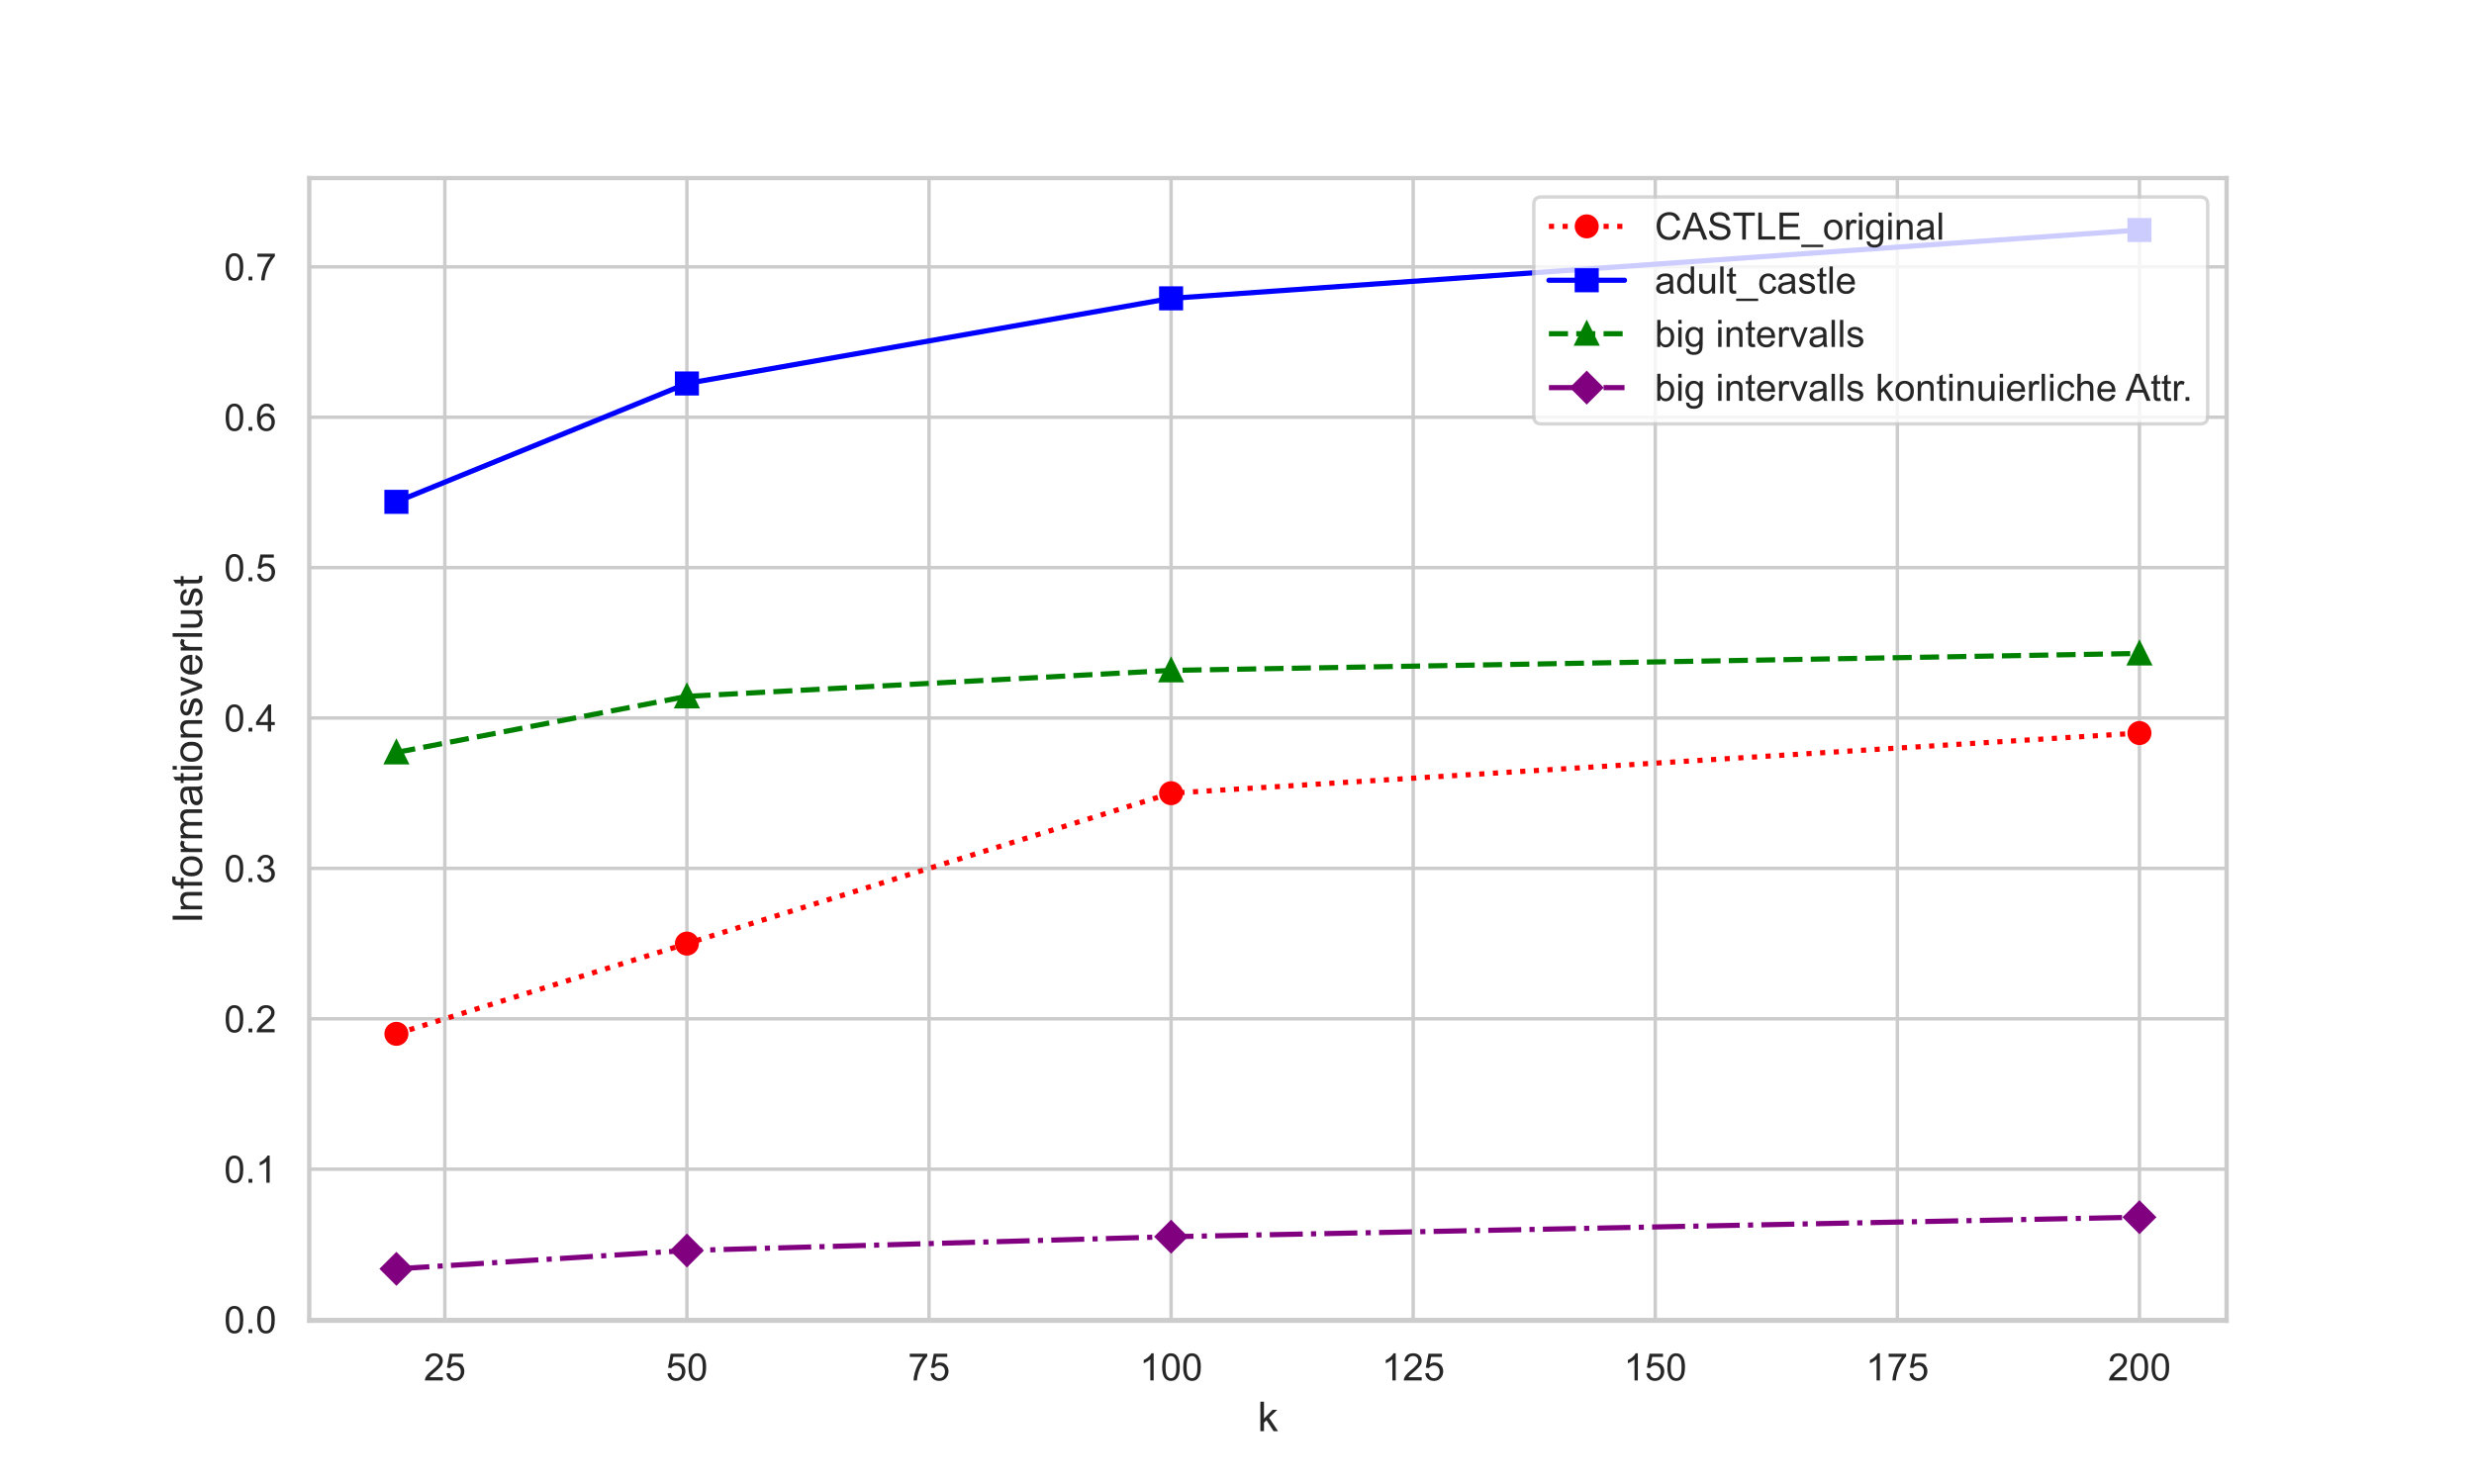
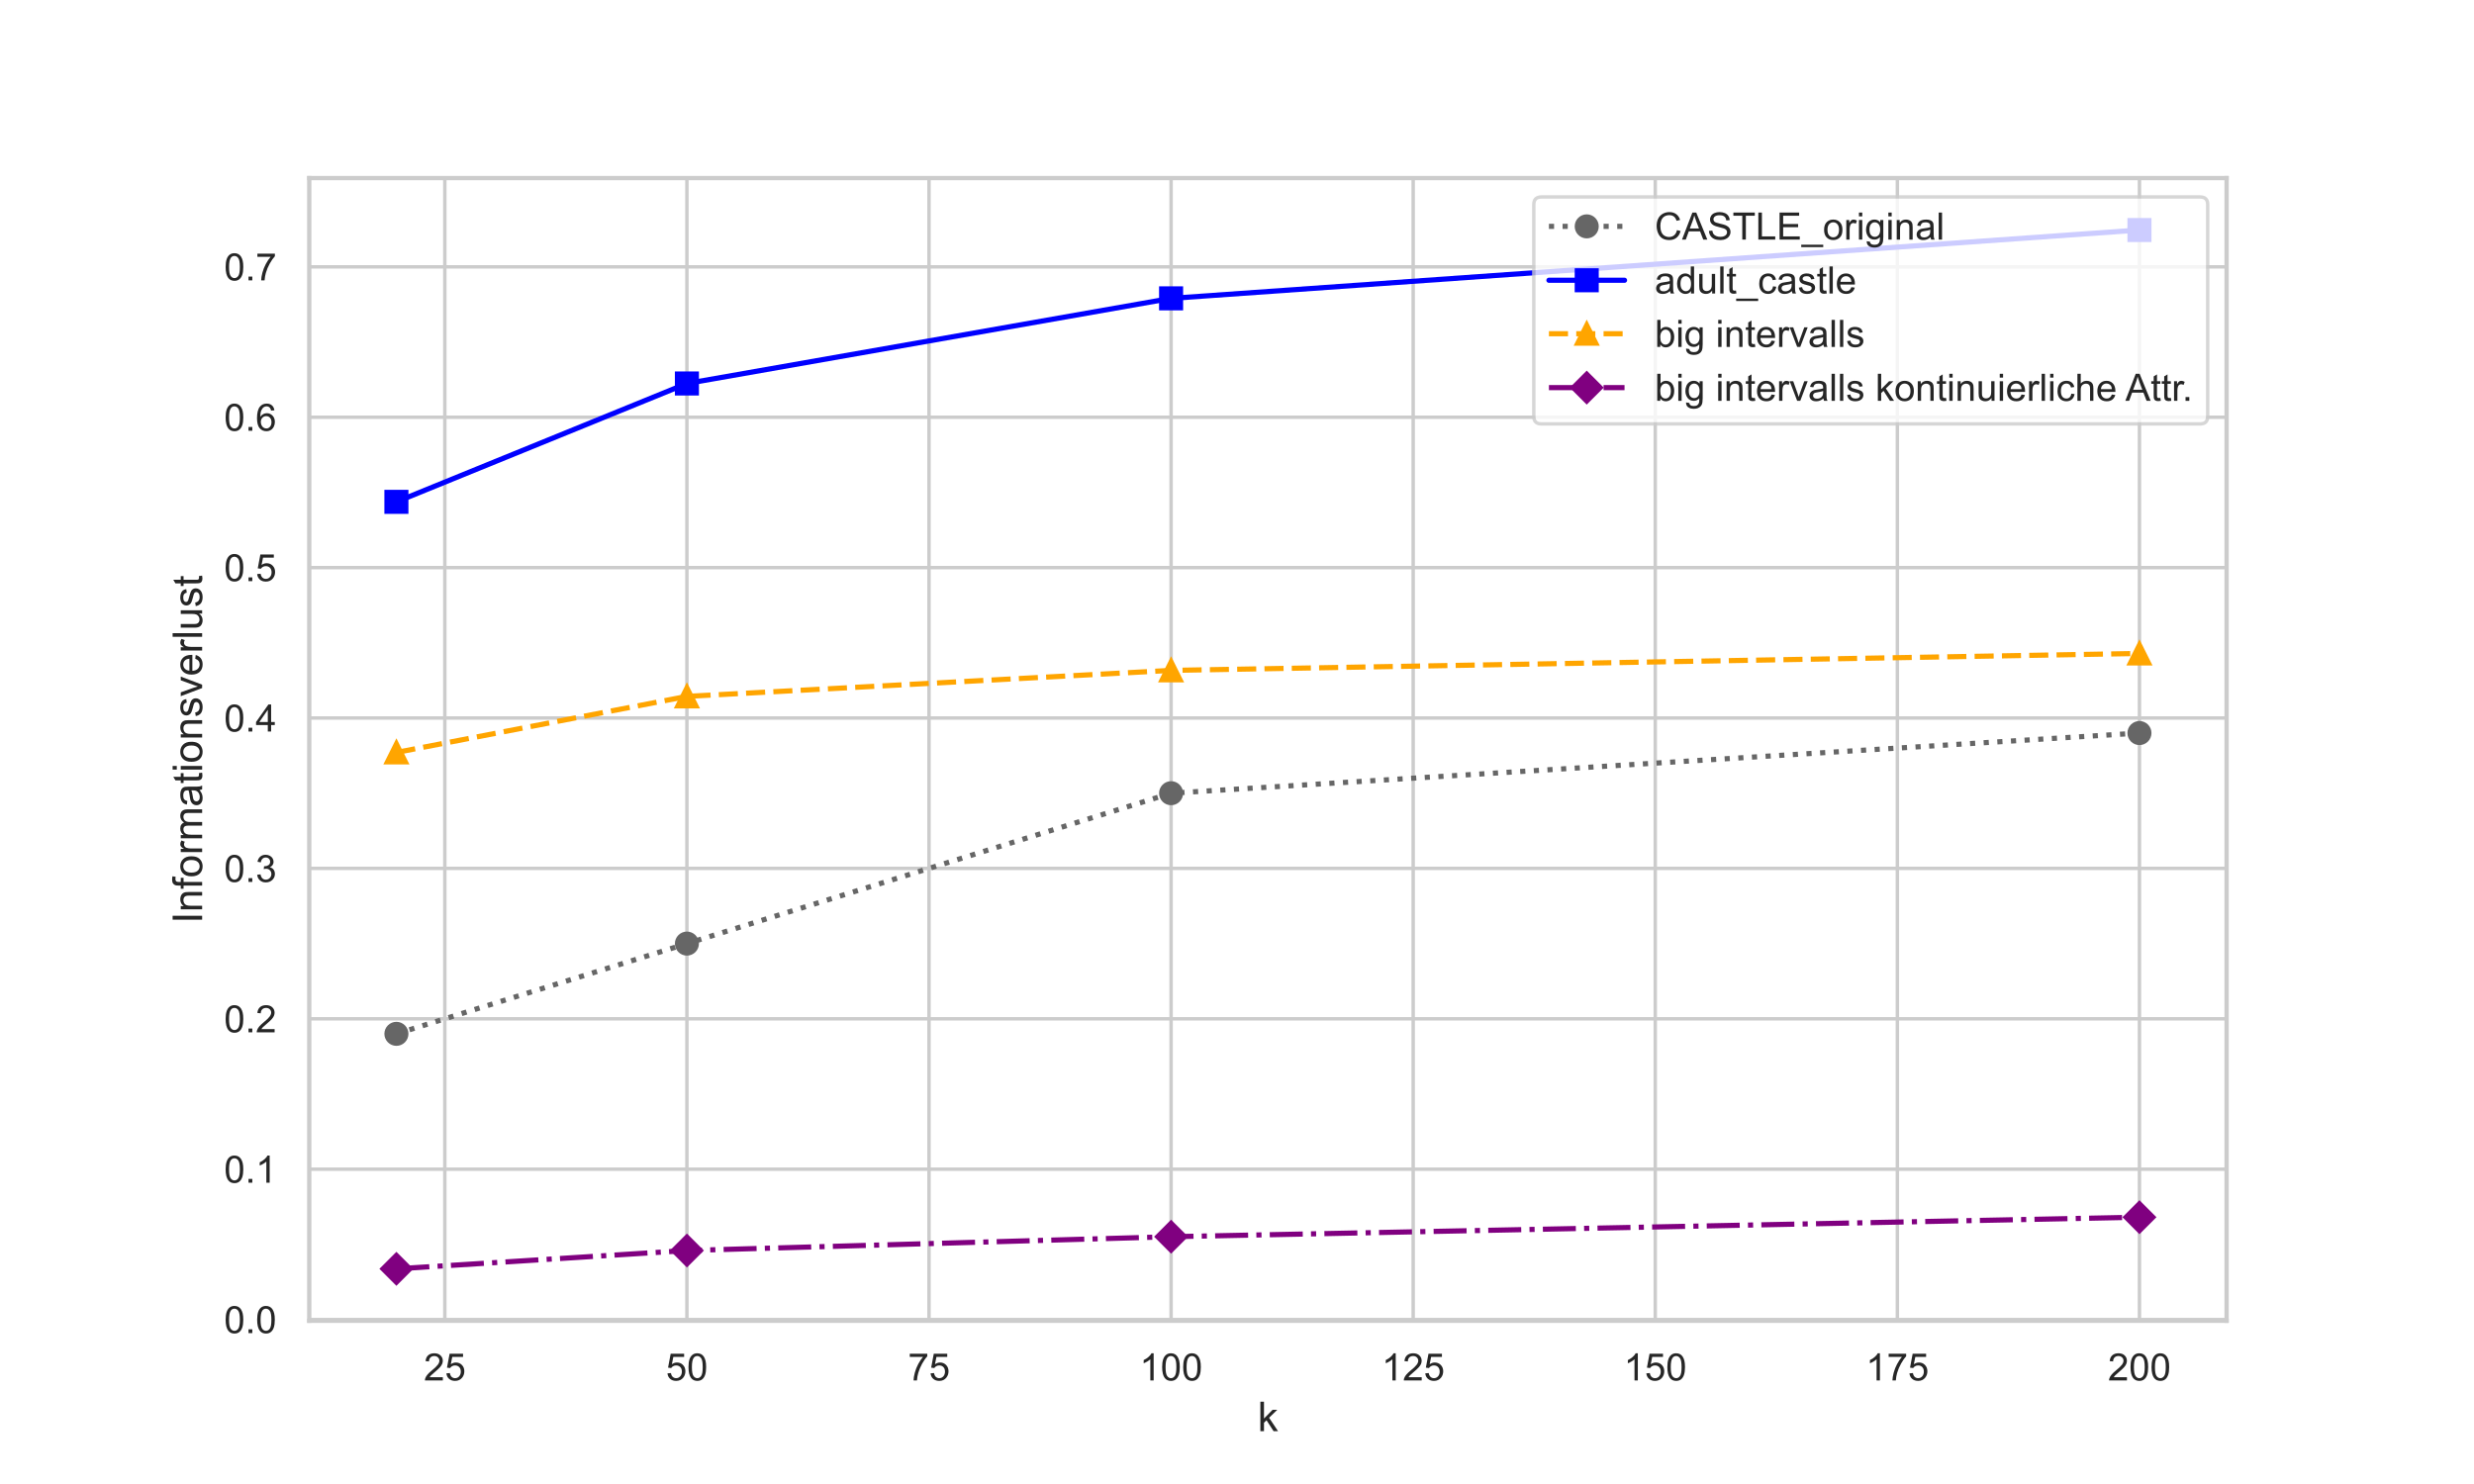
<svg xmlns="http://www.w3.org/2000/svg" xmlns:xlink="http://www.w3.org/1999/xlink" width="720pt" height="432pt" viewBox="0 0 720 432" version="1.1">
  <defs>
    <style type="text/css">*{stroke-linejoin: round; stroke-linecap: butt}</style>
  </defs>
  <g id="figure_1">
    <g id="patch_1">
      <path d="M 0 432  L 720 432  L 720 0  L 0 0  z " style="fill: #ffffff" />
    </g>
    <g id="axes_1">
      <g id="patch_2">
        <path d="M 90 384.48  L 648 384.48  L 648 51.84  L 90 51.84  z " style="fill: #ffffff" />
      </g>
      <g id="matplotlib.axis_1">
        <g id="xtick_1">
          <g id="line2d_1">
-             <path d="M 129.455 384.48  L 129.455 51.84  " clip-path="url(#p88be81887d)" style="fill: none; stroke: #cccccc; stroke-linecap: round" />
+             <path d="M 129.455 384.48  L 129.455 51.84  " clip-path="url(#p3d6b93e75d)" style="fill: none; stroke: #cccccc; stroke-linecap: round" />
          </g>
          <g id="text_1">
            <g style="fill: #262626" transform="translate(123.3375 401.8536) scale(0.11 -0.11)">
              <defs>
                <path id="ArialMT-32" d="M 3222 541  L 3222 0  L 194 0  Q 188 203 259 391  Q 375 700 629 1000  Q 884 1300 1366 1694  Q 2113 2306 2375 2664  Q 2638 3022 2638 3341  Q 2638 3675 2398 3904  Q 2159 4134 1775 4134  Q 1369 4134 1125 3890  Q 881 3647 878 3216  L 300 3275  Q 359 3922 746 4261  Q 1134 4600 1788 4600  Q 2447 4600 2831 4234  Q 3216 3869 3216 3328  Q 3216 3053 3103 2787  Q 2991 2522 2730 2228  Q 2469 1934 1863 1422  Q 1356 997 1212 845  Q 1069 694 975 541  L 3222 541  z " transform="scale(0.015625)" />
                <path id="ArialMT-35" d="M 266 1200  L 856 1250  Q 922 819 1161 601  Q 1400 384 1738 384  Q 2144 384 2425 690  Q 2706 997 2706 1503  Q 2706 1984 2436 2262  Q 2166 2541 1728 2541  Q 1456 2541 1237 2417  Q 1019 2294 894 2097  L 366 2166  L 809 4519  L 3088 4519  L 3088 3981  L 1259 3981  L 1013 2750  Q 1425 3038 1878 3038  Q 2478 3038 2890 2622  Q 3303 2206 3303 1553  Q 3303 931 2941 478  Q 2500 -78 1738 -78  Q 1113 -78 717 272  Q 322 622 266 1200  z " transform="scale(0.015625)" />
              </defs>
              <use xlink:href="#ArialMT-32" />
              <use xlink:href="#ArialMT-35" x="55.615" />
            </g>
          </g>
        </g>
        <g id="xtick_2">
          <g id="line2d_2">
-             <path d="M 199.909 384.48  L 199.909 51.84  " clip-path="url(#p88be81887d)" style="fill: none; stroke: #cccccc; stroke-linecap: round" />
+             <path d="M 199.909 384.48  L 199.909 51.84  " clip-path="url(#p3d6b93e75d)" style="fill: none; stroke: #cccccc; stroke-linecap: round" />
          </g>
          <g id="text_2">
            <g style="fill: #262626" transform="translate(193.7921 401.8536) scale(0.11 -0.11)">
              <defs>
                <path id="ArialMT-30" d="M 266 2259  Q 266 3072 433 3567  Q 600 4063 929 4331  Q 1259 4600 1759 4600  Q 2128 4600 2406 4451  Q 2684 4303 2865 4023  Q 3047 3744 3150 3342  Q 3253 2941 3253 2259  Q 3253 1453 3087 958  Q 2922 463 2592 192  Q 2263 -78 1759 -78  Q 1097 -78 719 397  Q 266 969 266 2259  z M 844 2259  Q 844 1131 1108 757  Q 1372 384 1759 384  Q 2147 384 2411 759  Q 2675 1134 2675 2259  Q 2675 3391 2411 3762  Q 2147 4134 1753 4134  Q 1366 4134 1134 3806  Q 844 3388 844 2259  z " transform="scale(0.015625)" />
              </defs>
              <use xlink:href="#ArialMT-35" />
              <use xlink:href="#ArialMT-30" x="55.615" />
            </g>
          </g>
        </g>
        <g id="xtick_3">
          <g id="line2d_3">
-             <path d="M 270.364 384.48  L 270.364 51.84  " clip-path="url(#p88be81887d)" style="fill: none; stroke: #cccccc; stroke-linecap: round" />
+             <path d="M 270.364 384.48  L 270.364 51.84  " clip-path="url(#p3d6b93e75d)" style="fill: none; stroke: #cccccc; stroke-linecap: round" />
          </g>
          <g id="text_3">
            <g style="fill: #262626" transform="translate(264.2466 401.8536) scale(0.11 -0.11)">
              <defs>
                <path id="ArialMT-37" d="M 303 3981  L 303 4522  L 3269 4522  L 3269 4084  Q 2831 3619 2401 2847  Q 1972 2075 1738 1259  Q 1569 684 1522 0  L 944 0  Q 953 541 1156 1306  Q 1359 2072 1739 2783  Q 2119 3494 2547 3981  L 303 3981  z " transform="scale(0.015625)" />
              </defs>
              <use xlink:href="#ArialMT-37" />
              <use xlink:href="#ArialMT-35" x="55.615" />
            </g>
          </g>
        </g>
        <g id="xtick_4">
          <g id="line2d_4">
-             <path d="M 340.818 384.48  L 340.818 51.84  " clip-path="url(#p88be81887d)" style="fill: none; stroke: #cccccc; stroke-linecap: round" />
+             <path d="M 340.818 384.48  L 340.818 51.84  " clip-path="url(#p3d6b93e75d)" style="fill: none; stroke: #cccccc; stroke-linecap: round" />
          </g>
          <g id="text_4">
            <g style="fill: #262626" transform="translate(331.6426 401.8536) scale(0.11 -0.11)">
              <defs>
                <path id="ArialMT-31" d="M 2384 0  L 1822 0  L 1822 3584  Q 1619 3391 1289 3197  Q 959 3003 697 2906  L 697 3450  Q 1169 3672 1522 3987  Q 1875 4303 2022 4600  L 2384 4600  L 2384 0  z " transform="scale(0.015625)" />
              </defs>
              <use xlink:href="#ArialMT-31" />
              <use xlink:href="#ArialMT-30" x="55.615" />
              <use xlink:href="#ArialMT-30" x="111.23" />
            </g>
          </g>
        </g>
        <g id="xtick_5">
          <g id="line2d_5">
-             <path d="M 411.273 384.48  L 411.273 51.84  " clip-path="url(#p88be81887d)" style="fill: none; stroke: #cccccc; stroke-linecap: round" />
+             <path d="M 411.273 384.48  L 411.273 51.84  " clip-path="url(#p3d6b93e75d)" style="fill: none; stroke: #cccccc; stroke-linecap: round" />
          </g>
          <g id="text_5">
            <g style="fill: #262626" transform="translate(402.0972 401.8536) scale(0.11 -0.11)">
              <use xlink:href="#ArialMT-31" />
              <use xlink:href="#ArialMT-32" x="55.615" />
              <use xlink:href="#ArialMT-35" x="111.23" />
            </g>
          </g>
        </g>
        <g id="xtick_6">
          <g id="line2d_6">
-             <path d="M 481.727 384.48  L 481.727 51.84  " clip-path="url(#p88be81887d)" style="fill: none; stroke: #cccccc; stroke-linecap: round" />
+             <path d="M 481.727 384.48  L 481.727 51.84  " clip-path="url(#p3d6b93e75d)" style="fill: none; stroke: #cccccc; stroke-linecap: round" />
          </g>
          <g id="text_6">
            <g style="fill: #262626" transform="translate(472.5517 401.8536) scale(0.11 -0.11)">
              <use xlink:href="#ArialMT-31" />
              <use xlink:href="#ArialMT-35" x="55.615" />
              <use xlink:href="#ArialMT-30" x="111.23" />
            </g>
          </g>
        </g>
        <g id="xtick_7">
          <g id="line2d_7">
-             <path d="M 552.182 384.48  L 552.182 51.84  " clip-path="url(#p88be81887d)" style="fill: none; stroke: #cccccc; stroke-linecap: round" />
+             <path d="M 552.182 384.48  L 552.182 51.84  " clip-path="url(#p3d6b93e75d)" style="fill: none; stroke: #cccccc; stroke-linecap: round" />
          </g>
          <g id="text_7">
            <g style="fill: #262626" transform="translate(543.0063 401.8536) scale(0.11 -0.11)">
              <use xlink:href="#ArialMT-31" />
              <use xlink:href="#ArialMT-37" x="55.615" />
              <use xlink:href="#ArialMT-35" x="111.23" />
            </g>
          </g>
        </g>
        <g id="xtick_8">
          <g id="line2d_8">
-             <path d="M 622.636 384.48  L 622.636 51.84  " clip-path="url(#p88be81887d)" style="fill: none; stroke: #cccccc; stroke-linecap: round" />
+             <path d="M 622.636 384.48  L 622.636 51.84  " clip-path="url(#p3d6b93e75d)" style="fill: none; stroke: #cccccc; stroke-linecap: round" />
          </g>
          <g id="text_8">
            <g style="fill: #262626" transform="translate(613.4608 401.8536) scale(0.11 -0.11)">
              <use xlink:href="#ArialMT-32" />
              <use xlink:href="#ArialMT-30" x="55.615" />
              <use xlink:href="#ArialMT-30" x="111.23" />
            </g>
          </g>
        </g>
        <g id="text_9">
          <g style="fill: #262626" transform="translate(366 416.6292) scale(0.12 -0.12)">
            <defs>
              <path id="ArialMT-6b" d="M 425 0  L 425 4581  L 988 4581  L 988 1969  L 2319 3319  L 3047 3319  L 1778 2088  L 3175 0  L 2481 0  L 1384 1697  L 988 1316  L 988 0  L 425 0  z " transform="scale(0.015625)" />
            </defs>
            <use xlink:href="#ArialMT-6b" />
          </g>
        </g>
      </g>
      <g id="matplotlib.axis_2">
        <g id="ytick_1">
          <g id="line2d_9">
-             <path d="M 90 384.134  L 648 384.134  " clip-path="url(#p88be81887d)" style="fill: none; stroke: #cccccc; stroke-linecap: round" />
+             <path d="M 90 384.134  L 648 384.134  " clip-path="url(#p3d6b93e75d)" style="fill: none; stroke: #cccccc; stroke-linecap: round" />
          </g>
          <g id="text_10">
            <g style="fill: #262626" transform="translate(65.21 388.0706) scale(0.11 -0.11)">
              <defs>
                <path id="ArialMT-2e" d="M 581 0  L 581 641  L 1222 641  L 1222 0  L 581 0  z " transform="scale(0.015625)" />
              </defs>
              <use xlink:href="#ArialMT-30" />
              <use xlink:href="#ArialMT-2e" x="55.615" />
              <use xlink:href="#ArialMT-30" x="83.398" />
            </g>
          </g>
        </g>
        <g id="ytick_2">
          <g id="line2d_10">
-             <path d="M 90 340.354  L 648 340.354  " clip-path="url(#p88be81887d)" style="fill: none; stroke: #cccccc; stroke-linecap: round" />
+             <path d="M 90 340.354  L 648 340.354  " clip-path="url(#p3d6b93e75d)" style="fill: none; stroke: #cccccc; stroke-linecap: round" />
          </g>
          <g id="text_11">
            <g style="fill: #262626" transform="translate(65.21 344.2911) scale(0.11 -0.11)">
              <use xlink:href="#ArialMT-30" />
              <use xlink:href="#ArialMT-2e" x="55.615" />
              <use xlink:href="#ArialMT-31" x="83.398" />
            </g>
          </g>
        </g>
        <g id="ytick_3">
          <g id="line2d_11">
-             <path d="M 90 296.575  L 648 296.575  " clip-path="url(#p88be81887d)" style="fill: none; stroke: #cccccc; stroke-linecap: round" />
+             <path d="M 90 296.575  L 648 296.575  " clip-path="url(#p3d6b93e75d)" style="fill: none; stroke: #cccccc; stroke-linecap: round" />
          </g>
          <g id="text_12">
            <g style="fill: #262626" transform="translate(65.21 300.5116) scale(0.11 -0.11)">
              <use xlink:href="#ArialMT-30" />
              <use xlink:href="#ArialMT-2e" x="55.615" />
              <use xlink:href="#ArialMT-32" x="83.398" />
            </g>
          </g>
        </g>
        <g id="ytick_4">
          <g id="line2d_12">
-             <path d="M 90 252.795  L 648 252.795  " clip-path="url(#p88be81887d)" style="fill: none; stroke: #cccccc; stroke-linecap: round" />
+             <path d="M 90 252.795  L 648 252.795  " clip-path="url(#p3d6b93e75d)" style="fill: none; stroke: #cccccc; stroke-linecap: round" />
          </g>
          <g id="text_13">
            <g style="fill: #262626" transform="translate(65.21 256.7321) scale(0.11 -0.11)">
              <defs>
                <path id="ArialMT-33" d="M 269 1209  L 831 1284  Q 928 806 1161 595  Q 1394 384 1728 384  Q 2125 384 2398 659  Q 2672 934 2672 1341  Q 2672 1728 2419 1979  Q 2166 2231 1775 2231  Q 1616 2231 1378 2169  L 1441 2663  Q 1497 2656 1531 2656  Q 1891 2656 2178 2843  Q 2466 3031 2466 3422  Q 2466 3731 2256 3934  Q 2047 4138 1716 4138  Q 1388 4138 1169 3931  Q 950 3725 888 3313  L 325 3413  Q 428 3978 793 4289  Q 1159 4600 1703 4600  Q 2078 4600 2393 4439  Q 2709 4278 2876 4000  Q 3044 3722 3044 3409  Q 3044 3113 2884 2869  Q 2725 2625 2413 2481  Q 2819 2388 3044 2092  Q 3269 1797 3269 1353  Q 3269 753 2831 336  Q 2394 -81 1725 -81  Q 1122 -81 723 278  Q 325 638 269 1209  z " transform="scale(0.015625)" />
              </defs>
              <use xlink:href="#ArialMT-30" />
              <use xlink:href="#ArialMT-2e" x="55.615" />
              <use xlink:href="#ArialMT-33" x="83.398" />
            </g>
          </g>
        </g>
        <g id="ytick_5">
          <g id="line2d_13">
-             <path d="M 90 209.016  L 648 209.016  " clip-path="url(#p88be81887d)" style="fill: none; stroke: #cccccc; stroke-linecap: round" />
+             <path d="M 90 209.016  L 648 209.016  " clip-path="url(#p3d6b93e75d)" style="fill: none; stroke: #cccccc; stroke-linecap: round" />
          </g>
          <g id="text_14">
            <g style="fill: #262626" transform="translate(65.21 212.9526) scale(0.11 -0.11)">
              <defs>
                <path id="ArialMT-34" d="M 2069 0  L 2069 1097  L 81 1097  L 81 1613  L 2172 4581  L 2631 4581  L 2631 1613  L 3250 1613  L 3250 1097  L 2631 1097  L 2631 0  L 2069 0  z M 2069 1613  L 2069 3678  L 634 1613  L 2069 1613  z " transform="scale(0.015625)" />
              </defs>
              <use xlink:href="#ArialMT-30" />
              <use xlink:href="#ArialMT-2e" x="55.615" />
              <use xlink:href="#ArialMT-34" x="83.398" />
            </g>
          </g>
        </g>
        <g id="ytick_6">
          <g id="line2d_14">
-             <path d="M 90 165.236  L 648 165.236  " clip-path="url(#p88be81887d)" style="fill: none; stroke: #cccccc; stroke-linecap: round" />
+             <path d="M 90 165.236  L 648 165.236  " clip-path="url(#p3d6b93e75d)" style="fill: none; stroke: #cccccc; stroke-linecap: round" />
          </g>
          <g id="text_15">
            <g style="fill: #262626" transform="translate(65.21 169.1731) scale(0.11 -0.11)">
              <use xlink:href="#ArialMT-30" />
              <use xlink:href="#ArialMT-2e" x="55.615" />
              <use xlink:href="#ArialMT-35" x="83.398" />
            </g>
          </g>
        </g>
        <g id="ytick_7">
          <g id="line2d_15">
-             <path d="M 90 121.457  L 648 121.457  " clip-path="url(#p88be81887d)" style="fill: none; stroke: #cccccc; stroke-linecap: round" />
+             <path d="M 90 121.457  L 648 121.457  " clip-path="url(#p3d6b93e75d)" style="fill: none; stroke: #cccccc; stroke-linecap: round" />
          </g>
          <g id="text_16">
            <g style="fill: #262626" transform="translate(65.21 125.3936) scale(0.11 -0.11)">
              <defs>
                <path id="ArialMT-36" d="M 3184 3459  L 2625 3416  Q 2550 3747 2413 3897  Q 2184 4138 1850 4138  Q 1581 4138 1378 3988  Q 1113 3794 959 3422  Q 806 3050 800 2363  Q 1003 2672 1297 2822  Q 1591 2972 1913 2972  Q 2475 2972 2870 2558  Q 3266 2144 3266 1488  Q 3266 1056 3080 686  Q 2894 316 2569 119  Q 2244 -78 1831 -78  Q 1128 -78 684 439  Q 241 956 241 2144  Q 241 3472 731 4075  Q 1159 4600 1884 4600  Q 2425 4600 2770 4297  Q 3116 3994 3184 3459  z M 888 1484  Q 888 1194 1011 928  Q 1134 663 1356 523  Q 1578 384 1822 384  Q 2178 384 2434 671  Q 2691 959 2691 1453  Q 2691 1928 2437 2201  Q 2184 2475 1800 2475  Q 1419 2475 1153 2201  Q 888 1928 888 1484  z " transform="scale(0.015625)" />
              </defs>
              <use xlink:href="#ArialMT-30" />
              <use xlink:href="#ArialMT-2e" x="55.615" />
              <use xlink:href="#ArialMT-36" x="83.398" />
            </g>
          </g>
        </g>
        <g id="ytick_8">
          <g id="line2d_16">
-             <path d="M 90 77.677  L 648 77.677  " clip-path="url(#p88be81887d)" style="fill: none; stroke: #cccccc; stroke-linecap: round" />
+             <path d="M 90 77.677  L 648 77.677  " clip-path="url(#p3d6b93e75d)" style="fill: none; stroke: #cccccc; stroke-linecap: round" />
          </g>
          <g id="text_17">
            <g style="fill: #262626" transform="translate(65.21 81.61411) scale(0.11 -0.11)">
              <use xlink:href="#ArialMT-30" />
              <use xlink:href="#ArialMT-2e" x="55.615" />
              <use xlink:href="#ArialMT-37" x="83.398" />
            </g>
          </g>
        </g>
        <g id="text_18">
          <g style="fill: #262626" transform="translate(58.825 268.8431) rotate(-90) scale(0.12 -0.12)">
            <defs>
              <path id="ArialMT-49" d="M 597 0  L 597 4581  L 1203 4581  L 1203 0  L 597 0  z " transform="scale(0.015625)" />
              <path id="ArialMT-6e" d="M 422 0  L 422 3319  L 928 3319  L 928 2847  Q 1294 3394 1984 3394  Q 2284 3394 2536 3286  Q 2788 3178 2913 3003  Q 3038 2828 3088 2588  Q 3119 2431 3119 2041  L 3119 0  L 2556 0  L 2556 2019  Q 2556 2363 2490 2533  Q 2425 2703 2258 2804  Q 2091 2906 1866 2906  Q 1506 2906 1245 2678  Q 984 2450 984 1813  L 984 0  L 422 0  z " transform="scale(0.015625)" />
              <path id="ArialMT-66" d="M 556 0  L 556 2881  L 59 2881  L 59 3319  L 556 3319  L 556 3672  Q 556 4006 616 4169  Q 697 4388 901 4523  Q 1106 4659 1475 4659  Q 1713 4659 2000 4603  L 1916 4113  Q 1741 4144 1584 4144  Q 1328 4144 1222 4034  Q 1116 3925 1116 3625  L 1116 3319  L 1763 3319  L 1763 2881  L 1116 2881  L 1116 0  L 556 0  z " transform="scale(0.015625)" />
              <path id="ArialMT-6f" d="M 213 1659  Q 213 2581 725 3025  Q 1153 3394 1769 3394  Q 2453 3394 2887 2945  Q 3322 2497 3322 1706  Q 3322 1066 3130 698  Q 2938 331 2570 128  Q 2203 -75 1769 -75  Q 1072 -75 642 372  Q 213 819 213 1659  z M 791 1659  Q 791 1022 1069 705  Q 1347 388 1769 388  Q 2188 388 2466 706  Q 2744 1025 2744 1678  Q 2744 2294 2464 2611  Q 2184 2928 1769 2928  Q 1347 2928 1069 2612  Q 791 2297 791 1659  z " transform="scale(0.015625)" />
              <path id="ArialMT-72" d="M 416 0  L 416 3319  L 922 3319  L 922 2816  Q 1116 3169 1280 3281  Q 1444 3394 1641 3394  Q 1925 3394 2219 3213  L 2025 2691  Q 1819 2813 1613 2813  Q 1428 2813 1281 2702  Q 1134 2591 1072 2394  Q 978 2094 978 1738  L 978 0  L 416 0  z " transform="scale(0.015625)" />
              <path id="ArialMT-6d" d="M 422 0  L 422 3319  L 925 3319  L 925 2853  Q 1081 3097 1340 3245  Q 1600 3394 1931 3394  Q 2300 3394 2536 3241  Q 2772 3088 2869 2813  Q 3263 3394 3894 3394  Q 4388 3394 4653 3120  Q 4919 2847 4919 2278  L 4919 0  L 4359 0  L 4359 2091  Q 4359 2428 4304 2576  Q 4250 2725 4106 2815  Q 3963 2906 3769 2906  Q 3419 2906 3187 2673  Q 2956 2441 2956 1928  L 2956 0  L 2394 0  L 2394 2156  Q 2394 2531 2256 2718  Q 2119 2906 1806 2906  Q 1569 2906 1367 2781  Q 1166 2656 1075 2415  Q 984 2175 984 1722  L 984 0  L 422 0  z " transform="scale(0.015625)" />
              <path id="ArialMT-61" d="M 2588 409  Q 2275 144 1986 34  Q 1697 -75 1366 -75  Q 819 -75 525 192  Q 231 459 231 875  Q 231 1119 342 1320  Q 453 1522 633 1644  Q 813 1766 1038 1828  Q 1203 1872 1538 1913  Q 2219 1994 2541 2106  Q 2544 2222 2544 2253  Q 2544 2597 2384 2738  Q 2169 2928 1744 2928  Q 1347 2928 1158 2789  Q 969 2650 878 2297  L 328 2372  Q 403 2725 575 2942  Q 747 3159 1072 3276  Q 1397 3394 1825 3394  Q 2250 3394 2515 3294  Q 2781 3194 2906 3042  Q 3031 2891 3081 2659  Q 3109 2516 3109 2141  L 3109 1391  Q 3109 606 3145 398  Q 3181 191 3288 0  L 2700 0  Q 2613 175 2588 409  z M 2541 1666  Q 2234 1541 1622 1453  Q 1275 1403 1131 1340  Q 988 1278 909 1158  Q 831 1038 831 891  Q 831 666 1001 516  Q 1172 366 1500 366  Q 1825 366 2078 508  Q 2331 650 2450 897  Q 2541 1088 2541 1459  L 2541 1666  z " transform="scale(0.015625)" />
              <path id="ArialMT-74" d="M 1650 503  L 1731 6  Q 1494 -44 1306 -44  Q 1000 -44 831 53  Q 663 150 594 308  Q 525 466 525 972  L 525 2881  L 113 2881  L 113 3319  L 525 3319  L 525 4141  L 1084 4478  L 1084 3319  L 1650 3319  L 1650 2881  L 1084 2881  L 1084 941  Q 1084 700 1114 631  Q 1144 563 1211 522  Q 1278 481 1403 481  Q 1497 481 1650 503  z " transform="scale(0.015625)" />
              <path id="ArialMT-69" d="M 425 3934  L 425 4581  L 988 4581  L 988 3934  L 425 3934  z M 425 0  L 425 3319  L 988 3319  L 988 0  L 425 0  z " transform="scale(0.015625)" />
              <path id="ArialMT-73" d="M 197 991  L 753 1078  Q 800 744 1014 566  Q 1228 388 1613 388  Q 2000 388 2187 545  Q 2375 703 2375 916  Q 2375 1106 2209 1216  Q 2094 1291 1634 1406  Q 1016 1563 777 1677  Q 538 1791 414 1992  Q 291 2194 291 2438  Q 291 2659 392 2848  Q 494 3038 669 3163  Q 800 3259 1026 3326  Q 1253 3394 1513 3394  Q 1903 3394 2198 3281  Q 2494 3169 2634 2976  Q 2775 2784 2828 2463  L 2278 2388  Q 2241 2644 2061 2787  Q 1881 2931 1553 2931  Q 1166 2931 1000 2803  Q 834 2675 834 2503  Q 834 2394 903 2306  Q 972 2216 1119 2156  Q 1203 2125 1616 2013  Q 2213 1853 2448 1751  Q 2684 1650 2818 1456  Q 2953 1263 2953 975  Q 2953 694 2789 445  Q 2625 197 2315 61  Q 2006 -75 1616 -75  Q 969 -75 630 194  Q 291 463 197 991  z " transform="scale(0.015625)" />
              <path id="ArialMT-76" d="M 1344 0  L 81 3319  L 675 3319  L 1388 1331  Q 1503 1009 1600 663  Q 1675 925 1809 1294  L 2547 3319  L 3125 3319  L 1869 0  L 1344 0  z " transform="scale(0.015625)" />
              <path id="ArialMT-65" d="M 2694 1069  L 3275 997  Q 3138 488 2766 206  Q 2394 -75 1816 -75  Q 1088 -75 661 373  Q 234 822 234 1631  Q 234 2469 665 2931  Q 1097 3394 1784 3394  Q 2450 3394 2872 2941  Q 3294 2488 3294 1666  Q 3294 1616 3291 1516  L 816 1516  Q 847 969 1125 678  Q 1403 388 1819 388  Q 2128 388 2347 550  Q 2566 713 2694 1069  z M 847 1978  L 2700 1978  Q 2663 2397 2488 2606  Q 2219 2931 1791 2931  Q 1403 2931 1139 2672  Q 875 2413 847 1978  z " transform="scale(0.015625)" />
              <path id="ArialMT-6c" d="M 409 0  L 409 4581  L 972 4581  L 972 0  L 409 0  z " transform="scale(0.015625)" />
              <path id="ArialMT-75" d="M 2597 0  L 2597 488  Q 2209 -75 1544 -75  Q 1250 -75 995 37  Q 741 150 617 320  Q 494 491 444 738  Q 409 903 409 1263  L 409 3319  L 972 3319  L 972 1478  Q 972 1038 1006 884  Q 1059 663 1231 536  Q 1403 409 1656 409  Q 1909 409 2131 539  Q 2353 669 2445 892  Q 2538 1116 2538 1541  L 2538 3319  L 3100 3319  L 3100 0  L 2597 0  z " transform="scale(0.015625)" />
            </defs>
            <use xlink:href="#ArialMT-49" />
            <use xlink:href="#ArialMT-6e" x="27.783" />
            <use xlink:href="#ArialMT-66" x="83.398" />
            <use xlink:href="#ArialMT-6f" x="111.182" />
            <use xlink:href="#ArialMT-72" x="166.797" />
            <use xlink:href="#ArialMT-6d" x="200.098" />
            <use xlink:href="#ArialMT-61" x="283.398" />
            <use xlink:href="#ArialMT-74" x="339.014" />
            <use xlink:href="#ArialMT-69" x="366.797" />
            <use xlink:href="#ArialMT-6f" x="389.014" />
            <use xlink:href="#ArialMT-6e" x="444.629" />
            <use xlink:href="#ArialMT-73" x="500.244" />
            <use xlink:href="#ArialMT-76" x="550.244" />
            <use xlink:href="#ArialMT-65" x="600.244" />
            <use xlink:href="#ArialMT-72" x="655.859" />
            <use xlink:href="#ArialMT-6c" x="689.16" />
            <use xlink:href="#ArialMT-75" x="711.377" />
            <use xlink:href="#ArialMT-73" x="766.992" />
            <use xlink:href="#ArialMT-74" x="816.992" />
          </g>
        </g>
      </g>
      <g id="line2d_17">
-         <path d="M 115.364 300.953  L 199.909 274.685  L 340.818 230.906  L 622.636 213.394  " clip-path="url(#p88be81887d)" style="fill: none; stroke-dasharray: 1.5,2.475; stroke-dashoffset: 0; stroke: #ff0000; stroke-width: 1.5" />
+         <path d="M 115.364 300.953  L 199.909 274.685  L 340.818 230.906  L 622.636 213.394  " clip-path="url(#p3d6b93e75d)" style="fill: none; stroke-dasharray: 1.5,2.475; stroke-dashoffset: 0; stroke: #666666; stroke-width: 1.5" />
        <defs>
-           <path id="m3bf2d936a8" d="M 0 3  C 0.796 3 1.559 2.684 2.121 2.121  C 2.684 1.559 3 0.796 3 0  C 3 -0.796 2.684 -1.559 2.121 -2.121  C 1.559 -2.684 0.796 -3 0 -3  C -0.796 -3 -1.559 -2.684 -2.121 -2.121  C -2.684 -1.559 -3 -0.796 -3 0  C -3 0.796 -2.684 1.559 -2.121 2.121  C -1.559 2.684 -0.796 3 0 3  z " style="stroke: #ff0000" />
+           <path id="m79674ce276" d="M 0 3  C 0.796 3 1.559 2.684 2.121 2.121  C 2.684 1.559 3 0.796 3 0  C 3 -0.796 2.684 -1.559 2.121 -2.121  C 1.559 -2.684 0.796 -3 0 -3  C -0.796 -3 -1.559 -2.684 -2.121 -2.121  C -2.684 -1.559 -3 -0.796 -3 0  C -3 0.796 -2.684 1.559 -2.121 2.121  C -1.559 2.684 -0.796 3 0 3  z " style="stroke: #666666" />
        </defs>
-         <g clip-path="url(#p88be81887d)">
-           <use xlink:href="#m3bf2d936a8" x="115.364" y="300.953" style="fill: #ff0000; stroke: #ff0000" />
-           <use xlink:href="#m3bf2d936a8" x="199.909" y="274.685" style="fill: #ff0000; stroke: #ff0000" />
-           <use xlink:href="#m3bf2d936a8" x="340.818" y="230.906" style="fill: #ff0000; stroke: #ff0000" />
-           <use xlink:href="#m3bf2d936a8" x="622.636" y="213.394" style="fill: #ff0000; stroke: #ff0000" />
+         <g clip-path="url(#p3d6b93e75d)">
+           <use xlink:href="#m79674ce276" x="115.364" y="300.953" style="fill: #666666; stroke: #666666" />
+           <use xlink:href="#m79674ce276" x="199.909" y="274.685" style="fill: #666666; stroke: #666666" />
+           <use xlink:href="#m79674ce276" x="340.818" y="230.906" style="fill: #666666; stroke: #666666" />
+           <use xlink:href="#m79674ce276" x="622.636" y="213.394" style="fill: #666666; stroke: #666666" />
        </g>
      </g>
      <g id="line2d_18">
-         <path d="M 115.364 146.09  L 199.909 111.634  L 340.818 86.851  L 622.636 66.96  " clip-path="url(#p88be81887d)" style="fill: none; stroke: #0000ff; stroke-width: 1.5; stroke-linecap: round" />
+         <path d="M 115.364 146.09  L 199.909 111.634  L 340.818 86.851  L 622.636 66.96  " clip-path="url(#p3d6b93e75d)" style="fill: none; stroke: #0000ff; stroke-width: 1.5; stroke-linecap: round" />
        <defs>
-           <path id="mdca1b0174d" d="M -3 3  L 3 3  L 3 -3  L -3 -3  z " style="stroke: #0000ff; stroke-linejoin: miter" />
+           <path id="m97c50bf05d" d="M -3 3  L 3 3  L 3 -3  L -3 -3  z " style="stroke: #0000ff; stroke-linejoin: miter" />
        </defs>
-         <g clip-path="url(#p88be81887d)">
-           <use xlink:href="#mdca1b0174d" x="115.364" y="146.09" style="fill: #0000ff; stroke: #0000ff; stroke-linejoin: miter" />
-           <use xlink:href="#mdca1b0174d" x="199.909" y="111.634" style="fill: #0000ff; stroke: #0000ff; stroke-linejoin: miter" />
-           <use xlink:href="#mdca1b0174d" x="340.818" y="86.851" style="fill: #0000ff; stroke: #0000ff; stroke-linejoin: miter" />
-           <use xlink:href="#mdca1b0174d" x="622.636" y="66.96" style="fill: #0000ff; stroke: #0000ff; stroke-linejoin: miter" />
+         <g clip-path="url(#p3d6b93e75d)">
+           <use xlink:href="#m97c50bf05d" x="115.364" y="146.09" style="fill: #0000ff; stroke: #0000ff; stroke-linejoin: miter" />
+           <use xlink:href="#m97c50bf05d" x="199.909" y="111.634" style="fill: #0000ff; stroke: #0000ff; stroke-linejoin: miter" />
+           <use xlink:href="#m97c50bf05d" x="340.818" y="86.851" style="fill: #0000ff; stroke: #0000ff; stroke-linejoin: miter" />
+           <use xlink:href="#m97c50bf05d" x="622.636" y="66.96" style="fill: #0000ff; stroke: #0000ff; stroke-linejoin: miter" />
        </g>
      </g>
      <g id="line2d_19">
-         <path d="M 115.364 219.038  L 199.909 202.719  L 340.818 195.153  L 622.636 190.223  " clip-path="url(#p88be81887d)" style="fill: none; stroke-dasharray: 5.55,2.4; stroke-dashoffset: 0; stroke: #008000; stroke-width: 1.5" />
+         <path d="M 115.364 219.038  L 199.909 202.719  L 340.818 195.153  L 622.636 190.223  " clip-path="url(#p3d6b93e75d)" style="fill: none; stroke-dasharray: 5.55,2.4; stroke-dashoffset: 0; stroke: #ffa500; stroke-width: 1.5" />
        <defs>
-           <path id="m1317bbb0e6" d="M 0 -3  L -3 3  L 3 3  z " style="stroke: #008000; stroke-linejoin: miter" />
+           <path id="m398ee16b6f" d="M 0 -3  L -3 3  L 3 3  z " style="stroke: #ffa500; stroke-linejoin: miter" />
        </defs>
-         <g clip-path="url(#p88be81887d)">
-           <use xlink:href="#m1317bbb0e6" x="115.364" y="219.038" style="fill: #008000; stroke: #008000; stroke-linejoin: miter" />
-           <use xlink:href="#m1317bbb0e6" x="199.909" y="202.719" style="fill: #008000; stroke: #008000; stroke-linejoin: miter" />
-           <use xlink:href="#m1317bbb0e6" x="340.818" y="195.153" style="fill: #008000; stroke: #008000; stroke-linejoin: miter" />
-           <use xlink:href="#m1317bbb0e6" x="622.636" y="190.223" style="fill: #008000; stroke: #008000; stroke-linejoin: miter" />
+         <g clip-path="url(#p3d6b93e75d)">
+           <use xlink:href="#m398ee16b6f" x="115.364" y="219.038" style="fill: #ffa500; stroke: #ffa500; stroke-linejoin: miter" />
+           <use xlink:href="#m398ee16b6f" x="199.909" y="202.719" style="fill: #ffa500; stroke: #ffa500; stroke-linejoin: miter" />
+           <use xlink:href="#m398ee16b6f" x="340.818" y="195.153" style="fill: #ffa500; stroke: #ffa500; stroke-linejoin: miter" />
+           <use xlink:href="#m398ee16b6f" x="622.636" y="190.223" style="fill: #ffa500; stroke: #ffa500; stroke-linejoin: miter" />
        </g>
      </g>
      <g id="line2d_20">
-         <path d="M 115.364 369.36  L 199.909 364.03  L 340.818 360.009  L 622.636 354.333  " clip-path="url(#p88be81887d)" style="fill: none; stroke-dasharray: 9.6,2.4,1.5,2.4; stroke-dashoffset: 0; stroke: #800080; stroke-width: 1.5" />
+         <path d="M 115.364 369.36  L 199.909 364.03  L 340.818 360.009  L 622.636 354.333  " clip-path="url(#p3d6b93e75d)" style="fill: none; stroke-dasharray: 9.6,2.4,1.5,2.4; stroke-dashoffset: 0; stroke: #800080; stroke-width: 1.5" />
        <defs>
-           <path id="m0ec7422165" d="M 0 4.243  L 4.243 0  L 0 -4.243  L -4.243 0  z " style="stroke: #800080; stroke-linejoin: miter" />
+           <path id="md1d59b3504" d="M 0 4.243  L 4.243 0  L 0 -4.243  L -4.243 0  z " style="stroke: #800080; stroke-linejoin: miter" />
        </defs>
-         <g clip-path="url(#p88be81887d)">
-           <use xlink:href="#m0ec7422165" x="115.364" y="369.36" style="fill: #800080; stroke: #800080; stroke-linejoin: miter" />
-           <use xlink:href="#m0ec7422165" x="199.909" y="364.03" style="fill: #800080; stroke: #800080; stroke-linejoin: miter" />
-           <use xlink:href="#m0ec7422165" x="340.818" y="360.009" style="fill: #800080; stroke: #800080; stroke-linejoin: miter" />
-           <use xlink:href="#m0ec7422165" x="622.636" y="354.333" style="fill: #800080; stroke: #800080; stroke-linejoin: miter" />
+         <g clip-path="url(#p3d6b93e75d)">
+           <use xlink:href="#md1d59b3504" x="115.364" y="369.36" style="fill: #800080; stroke: #800080; stroke-linejoin: miter" />
+           <use xlink:href="#md1d59b3504" x="199.909" y="364.03" style="fill: #800080; stroke: #800080; stroke-linejoin: miter" />
+           <use xlink:href="#md1d59b3504" x="340.818" y="360.009" style="fill: #800080; stroke: #800080; stroke-linejoin: miter" />
+           <use xlink:href="#md1d59b3504" x="622.636" y="354.333" style="fill: #800080; stroke: #800080; stroke-linejoin: miter" />
        </g>
      </g>
      <g id="patch_3">
        <path d="M 90 384.48  L 90 51.84  " style="fill: none; stroke: #cccccc; stroke-width: 1.25; stroke-linejoin: miter; stroke-linecap: square" />
      </g>
      <g id="patch_4">
        <path d="M 648 384.48  L 648 51.84  " style="fill: none; stroke: #cccccc; stroke-width: 1.25; stroke-linejoin: miter; stroke-linecap: square" />
      </g>
      <g id="patch_5">
        <path d="M 90 384.48  L 648 384.48  " style="fill: none; stroke: #cccccc; stroke-width: 1.25; stroke-linejoin: miter; stroke-linecap: square" />
      </g>
      <g id="patch_6">
        <path d="M 90 51.84  L 648 51.84  " style="fill: none; stroke: #cccccc; stroke-width: 1.25; stroke-linejoin: miter; stroke-linecap: square" />
      </g>
      <g id="legend_1">
        <g id="patch_7">
          <path d="M 448.58 123.4  L 640.3 123.4  Q 642.5 123.4 642.5 121.2  L 642.5 59.54  Q 642.5 57.34 640.3 57.34  L 448.58 57.34  Q 446.38 57.34 446.38 59.54  L 446.38 121.2  Q 446.38 123.4 448.58 123.4  z " style="fill: #ffffff; opacity: 0.8; stroke: #cccccc; stroke-linejoin: miter" />
        </g>
        <g id="line2d_21">
-           <path d="M 450.78 65.898  L 461.78 65.898  L 472.78 65.898  " style="fill: none; stroke-dasharray: 1.5,2.475; stroke-dashoffset: 0; stroke: #ff0000; stroke-width: 1.5" />
+           <path d="M 450.78 65.898  L 461.78 65.898  L 472.78 65.898  " style="fill: none; stroke-dasharray: 1.5,2.475; stroke-dashoffset: 0; stroke: #666666; stroke-width: 1.5" />
          <g>
-             <use xlink:href="#m3bf2d936a8" x="461.78" y="65.898" style="fill: #ff0000; stroke: #ff0000" />
+             <use xlink:href="#m79674ce276" x="461.78" y="65.898" style="fill: #666666; stroke: #666666" />
          </g>
        </g>
        <g id="text_19">
          <g style="fill: #262626" transform="translate(481.5803 69.74766) scale(0.11 -0.11)">
            <defs>
              <path id="ArialMT-43" d="M 3763 1606  L 4369 1453  Q 4178 706 3683 314  Q 3188 -78 2472 -78  Q 1731 -78 1267 223  Q 803 525 561 1097  Q 319 1669 319 2325  Q 319 3041 592 3573  Q 866 4106 1370 4382  Q 1875 4659 2481 4659  Q 3169 4659 3637 4309  Q 4106 3959 4291 3325  L 3694 3184  Q 3534 3684 3231 3912  Q 2928 4141 2469 4141  Q 1941 4141 1586 3887  Q 1231 3634 1087 3207  Q 944 2781 944 2328  Q 944 1744 1114 1308  Q 1284 872 1643 656  Q 2003 441 2422 441  Q 2931 441 3284 734  Q 3638 1028 3763 1606  z " transform="scale(0.015625)" />
              <path id="ArialMT-41" d="M -9 0  L 1750 4581  L 2403 4581  L 4278 0  L 3588 0  L 3053 1388  L 1138 1388  L 634 0  L -9 0  z M 1313 1881  L 2866 1881  L 2388 3150  Q 2169 3728 2063 4100  Q 1975 3659 1816 3225  L 1313 1881  z " transform="scale(0.015625)" />
              <path id="ArialMT-53" d="M 288 1472  L 859 1522  Q 900 1178 1048 958  Q 1197 738 1509 602  Q 1822 466 2213 466  Q 2559 466 2825 569  Q 3091 672 3220 851  Q 3350 1031 3350 1244  Q 3350 1459 3225 1620  Q 3100 1781 2813 1891  Q 2628 1963 1997 2114  Q 1366 2266 1113 2400  Q 784 2572 623 2826  Q 463 3081 463 3397  Q 463 3744 659 4045  Q 856 4347 1234 4503  Q 1613 4659 2075 4659  Q 2584 4659 2973 4495  Q 3363 4331 3572 4012  Q 3781 3694 3797 3291  L 3216 3247  Q 3169 3681 2898 3903  Q 2628 4125 2100 4125  Q 1550 4125 1298 3923  Q 1047 3722 1047 3438  Q 1047 3191 1225 3031  Q 1400 2872 2139 2705  Q 2878 2538 3153 2413  Q 3553 2228 3743 1945  Q 3934 1663 3934 1294  Q 3934 928 3725 604  Q 3516 281 3123 101  Q 2731 -78 2241 -78  Q 1619 -78 1198 103  Q 778 284 539 648  Q 300 1013 288 1472  z " transform="scale(0.015625)" />
              <path id="ArialMT-54" d="M 1659 0  L 1659 4041  L 150 4041  L 150 4581  L 3781 4581  L 3781 4041  L 2266 4041  L 2266 0  L 1659 0  z " transform="scale(0.015625)" />
              <path id="ArialMT-4c" d="M 469 0  L 469 4581  L 1075 4581  L 1075 541  L 3331 541  L 3331 0  L 469 0  z " transform="scale(0.015625)" />
              <path id="ArialMT-45" d="M 506 0  L 506 4581  L 3819 4581  L 3819 4041  L 1113 4041  L 1113 2638  L 3647 2638  L 3647 2100  L 1113 2100  L 1113 541  L 3925 541  L 3925 0  L 506 0  z " transform="scale(0.015625)" />
              <path id="ArialMT-5f" d="M -97 -1272  L -97 -866  L 3631 -866  L 3631 -1272  L -97 -1272  z " transform="scale(0.015625)" />
              <path id="ArialMT-67" d="M 319 -275  L 866 -356  Q 900 -609 1056 -725  Q 1266 -881 1628 -881  Q 2019 -881 2231 -725  Q 2444 -569 2519 -288  Q 2563 -116 2559 434  Q 2191 0 1641 0  Q 956 0 581 494  Q 206 988 206 1678  Q 206 2153 378 2554  Q 550 2956 876 3175  Q 1203 3394 1644 3394  Q 2231 3394 2613 2919  L 2613 3319  L 3131 3319  L 3131 450  Q 3131 -325 2973 -648  Q 2816 -972 2473 -1159  Q 2131 -1347 1631 -1347  Q 1038 -1347 672 -1080  Q 306 -813 319 -275  z M 784 1719  Q 784 1066 1043 766  Q 1303 466 1694 466  Q 2081 466 2343 764  Q 2606 1063 2606 1700  Q 2606 2309 2336 2618  Q 2066 2928 1684 2928  Q 1309 2928 1046 2623  Q 784 2319 784 1719  z " transform="scale(0.015625)" />
            </defs>
            <use xlink:href="#ArialMT-43" />
            <use xlink:href="#ArialMT-41" x="72.217" />
            <use xlink:href="#ArialMT-53" x="138.916" />
            <use xlink:href="#ArialMT-54" x="205.615" />
            <use xlink:href="#ArialMT-4c" x="266.699" />
            <use xlink:href="#ArialMT-45" x="322.314" />
            <use xlink:href="#ArialMT-5f" x="389.014" />
            <use xlink:href="#ArialMT-6f" x="444.629" />
            <use xlink:href="#ArialMT-72" x="500.244" />
            <use xlink:href="#ArialMT-69" x="533.545" />
            <use xlink:href="#ArialMT-67" x="555.762" />
            <use xlink:href="#ArialMT-69" x="611.377" />
            <use xlink:href="#ArialMT-6e" x="633.594" />
            <use xlink:href="#ArialMT-61" x="689.209" />
            <use xlink:href="#ArialMT-6c" x="744.824" />
          </g>
        </g>
        <g id="line2d_22">
          <path d="M 450.78 81.586  L 461.78 81.586  L 472.78 81.586  " style="fill: none; stroke: #0000ff; stroke-width: 1.5; stroke-linecap: round" />
          <g>
-             <use xlink:href="#mdca1b0174d" x="461.78" y="81.586" style="fill: #0000ff; stroke: #0000ff; stroke-linejoin: miter" />
+             <use xlink:href="#m97c50bf05d" x="461.78" y="81.586" style="fill: #0000ff; stroke: #0000ff; stroke-linejoin: miter" />
          </g>
        </g>
        <g id="text_20">
          <g style="fill: #262626" transform="translate(481.5803 85.43641) scale(0.11 -0.11)">
            <defs>
              <path id="ArialMT-64" d="M 2575 0  L 2575 419  Q 2259 -75 1647 -75  Q 1250 -75 917 144  Q 584 363 401 755  Q 219 1147 219 1656  Q 219 2153 384 2558  Q 550 2963 881 3178  Q 1213 3394 1622 3394  Q 1922 3394 2156 3267  Q 2391 3141 2538 2938  L 2538 4581  L 3097 4581  L 3097 0  L 2575 0  z M 797 1656  Q 797 1019 1065 703  Q 1334 388 1700 388  Q 2069 388 2326 689  Q 2584 991 2584 1609  Q 2584 2291 2321 2609  Q 2059 2928 1675 2928  Q 1300 2928 1048 2622  Q 797 2316 797 1656  z " transform="scale(0.015625)" />
              <path id="ArialMT-63" d="M 2588 1216  L 3141 1144  Q 3050 572 2676 248  Q 2303 -75 1759 -75  Q 1078 -75 664 370  Q 250 816 250 1647  Q 250 2184 428 2587  Q 606 2991 970 3192  Q 1334 3394 1763 3394  Q 2303 3394 2647 3120  Q 2991 2847 3088 2344  L 2541 2259  Q 2463 2594 2264 2762  Q 2066 2931 1784 2931  Q 1359 2931 1093 2626  Q 828 2322 828 1663  Q 828 994 1084 691  Q 1341 388 1753 388  Q 2084 388 2306 591  Q 2528 794 2588 1216  z " transform="scale(0.015625)" />
            </defs>
            <use xlink:href="#ArialMT-61" />
            <use xlink:href="#ArialMT-64" x="55.615" />
            <use xlink:href="#ArialMT-75" x="111.23" />
            <use xlink:href="#ArialMT-6c" x="166.846" />
            <use xlink:href="#ArialMT-74" x="189.062" />
            <use xlink:href="#ArialMT-5f" x="216.846" />
            <use xlink:href="#ArialMT-63" x="272.461" />
            <use xlink:href="#ArialMT-61" x="322.461" />
            <use xlink:href="#ArialMT-73" x="378.076" />
            <use xlink:href="#ArialMT-74" x="428.076" />
            <use xlink:href="#ArialMT-6c" x="455.859" />
            <use xlink:href="#ArialMT-65" x="478.076" />
          </g>
        </g>
        <g id="line2d_23">
-           <path d="M 450.78 97.146  L 461.78 97.146  L 472.78 97.146  " style="fill: none; stroke-dasharray: 5.55,2.4; stroke-dashoffset: 0; stroke: #008000; stroke-width: 1.5" />
+           <path d="M 450.78 97.146  L 461.78 97.146  L 472.78 97.146  " style="fill: none; stroke-dasharray: 5.55,2.4; stroke-dashoffset: 0; stroke: #ffa500; stroke-width: 1.5" />
          <g>
-             <use xlink:href="#m1317bbb0e6" x="461.78" y="97.146" style="fill: #008000; stroke: #008000; stroke-linejoin: miter" />
+             <use xlink:href="#m398ee16b6f" x="461.78" y="97.146" style="fill: #ffa500; stroke: #ffa500; stroke-linejoin: miter" />
          </g>
        </g>
        <g id="text_21">
          <g style="fill: #262626" transform="translate(481.5803 100.9963) scale(0.11 -0.11)">
            <defs>
              <path id="ArialMT-62" d="M 941 0  L 419 0  L 419 4581  L 981 4581  L 981 2947  Q 1338 3394 1891 3394  Q 2197 3394 2470 3270  Q 2744 3147 2920 2923  Q 3097 2700 3197 2384  Q 3297 2069 3297 1709  Q 3297 856 2875 390  Q 2453 -75 1863 -75  Q 1275 -75 941 416  L 941 0  z M 934 1684  Q 934 1088 1097 822  Q 1363 388 1816 388  Q 2184 388 2453 708  Q 2722 1028 2722 1663  Q 2722 2313 2464 2622  Q 2206 2931 1841 2931  Q 1472 2931 1203 2611  Q 934 2291 934 1684  z " transform="scale(0.015625)" />
              <path id="ArialMT-20" transform="scale(0.015625)" />
            </defs>
            <use xlink:href="#ArialMT-62" />
            <use xlink:href="#ArialMT-69" x="55.615" />
            <use xlink:href="#ArialMT-67" x="77.832" />
            <use xlink:href="#ArialMT-20" x="133.447" />
            <use xlink:href="#ArialMT-69" x="161.23" />
            <use xlink:href="#ArialMT-6e" x="183.447" />
            <use xlink:href="#ArialMT-74" x="239.062" />
            <use xlink:href="#ArialMT-65" x="266.846" />
            <use xlink:href="#ArialMT-72" x="322.461" />
            <use xlink:href="#ArialMT-76" x="355.762" />
            <use xlink:href="#ArialMT-61" x="405.762" />
            <use xlink:href="#ArialMT-6c" x="461.377" />
            <use xlink:href="#ArialMT-6c" x="483.594" />
            <use xlink:href="#ArialMT-73" x="505.811" />
          </g>
        </g>
        <g id="line2d_24">
          <path d="M 450.78 112.835  L 461.78 112.835  L 472.78 112.835  " style="fill: none; stroke-dasharray: 9.6,2.4,1.5,2.4; stroke-dashoffset: 0; stroke: #800080; stroke-width: 1.5" />
          <g>
-             <use xlink:href="#m0ec7422165" x="461.78" y="112.835" style="fill: #800080; stroke: #800080; stroke-linejoin: miter" />
+             <use xlink:href="#md1d59b3504" x="461.78" y="112.835" style="fill: #800080; stroke: #800080; stroke-linejoin: miter" />
          </g>
        </g>
        <g id="text_22">
          <g style="fill: #262626" transform="translate(481.5803 116.685) scale(0.11 -0.11)">
            <defs>
              <path id="ArialMT-68" d="M 422 0  L 422 4581  L 984 4581  L 984 2938  Q 1378 3394 1978 3394  Q 2347 3394 2619 3248  Q 2891 3103 3008 2847  Q 3125 2591 3125 2103  L 3125 0  L 2563 0  L 2563 2103  Q 2563 2525 2380 2717  Q 2197 2909 1863 2909  Q 1613 2909 1392 2779  Q 1172 2650 1078 2428  Q 984 2206 984 1816  L 984 0  L 422 0  z " transform="scale(0.015625)" />
            </defs>
            <use xlink:href="#ArialMT-62" />
            <use xlink:href="#ArialMT-69" x="55.615" />
            <use xlink:href="#ArialMT-67" x="77.832" />
            <use xlink:href="#ArialMT-20" x="133.447" />
            <use xlink:href="#ArialMT-69" x="161.23" />
            <use xlink:href="#ArialMT-6e" x="183.447" />
            <use xlink:href="#ArialMT-74" x="239.062" />
            <use xlink:href="#ArialMT-65" x="266.846" />
            <use xlink:href="#ArialMT-72" x="322.461" />
            <use xlink:href="#ArialMT-76" x="355.762" />
            <use xlink:href="#ArialMT-61" x="405.762" />
            <use xlink:href="#ArialMT-6c" x="461.377" />
            <use xlink:href="#ArialMT-6c" x="483.594" />
            <use xlink:href="#ArialMT-73" x="505.811" />
            <use xlink:href="#ArialMT-20" x="555.811" />
            <use xlink:href="#ArialMT-6b" x="583.594" />
            <use xlink:href="#ArialMT-6f" x="633.594" />
            <use xlink:href="#ArialMT-6e" x="689.209" />
            <use xlink:href="#ArialMT-74" x="744.824" />
            <use xlink:href="#ArialMT-69" x="772.607" />
            <use xlink:href="#ArialMT-6e" x="794.824" />
            <use xlink:href="#ArialMT-75" x="850.439" />
            <use xlink:href="#ArialMT-69" x="906.055" />
            <use xlink:href="#ArialMT-65" x="928.271" />
            <use xlink:href="#ArialMT-72" x="983.887" />
            <use xlink:href="#ArialMT-6c" x="1017.188" />
            <use xlink:href="#ArialMT-69" x="1039.404" />
            <use xlink:href="#ArialMT-63" x="1061.621" />
            <use xlink:href="#ArialMT-68" x="1111.621" />
            <use xlink:href="#ArialMT-65" x="1167.236" />
            <use xlink:href="#ArialMT-20" x="1222.852" />
            <use xlink:href="#ArialMT-41" x="1245.135" />
            <use xlink:href="#ArialMT-74" x="1311.834" />
            <use xlink:href="#ArialMT-74" x="1339.617" />
            <use xlink:href="#ArialMT-72" x="1367.4" />
            <use xlink:href="#ArialMT-2e" x="1395.201" />
          </g>
        </g>
      </g>
    </g>
  </g>
  <defs>
-     <clipPath id="p88be81887d">
+     <clipPath id="p3d6b93e75d">
      <rect x="90" y="51.84" width="558" height="332.64" />
    </clipPath>
  </defs>
</svg>
